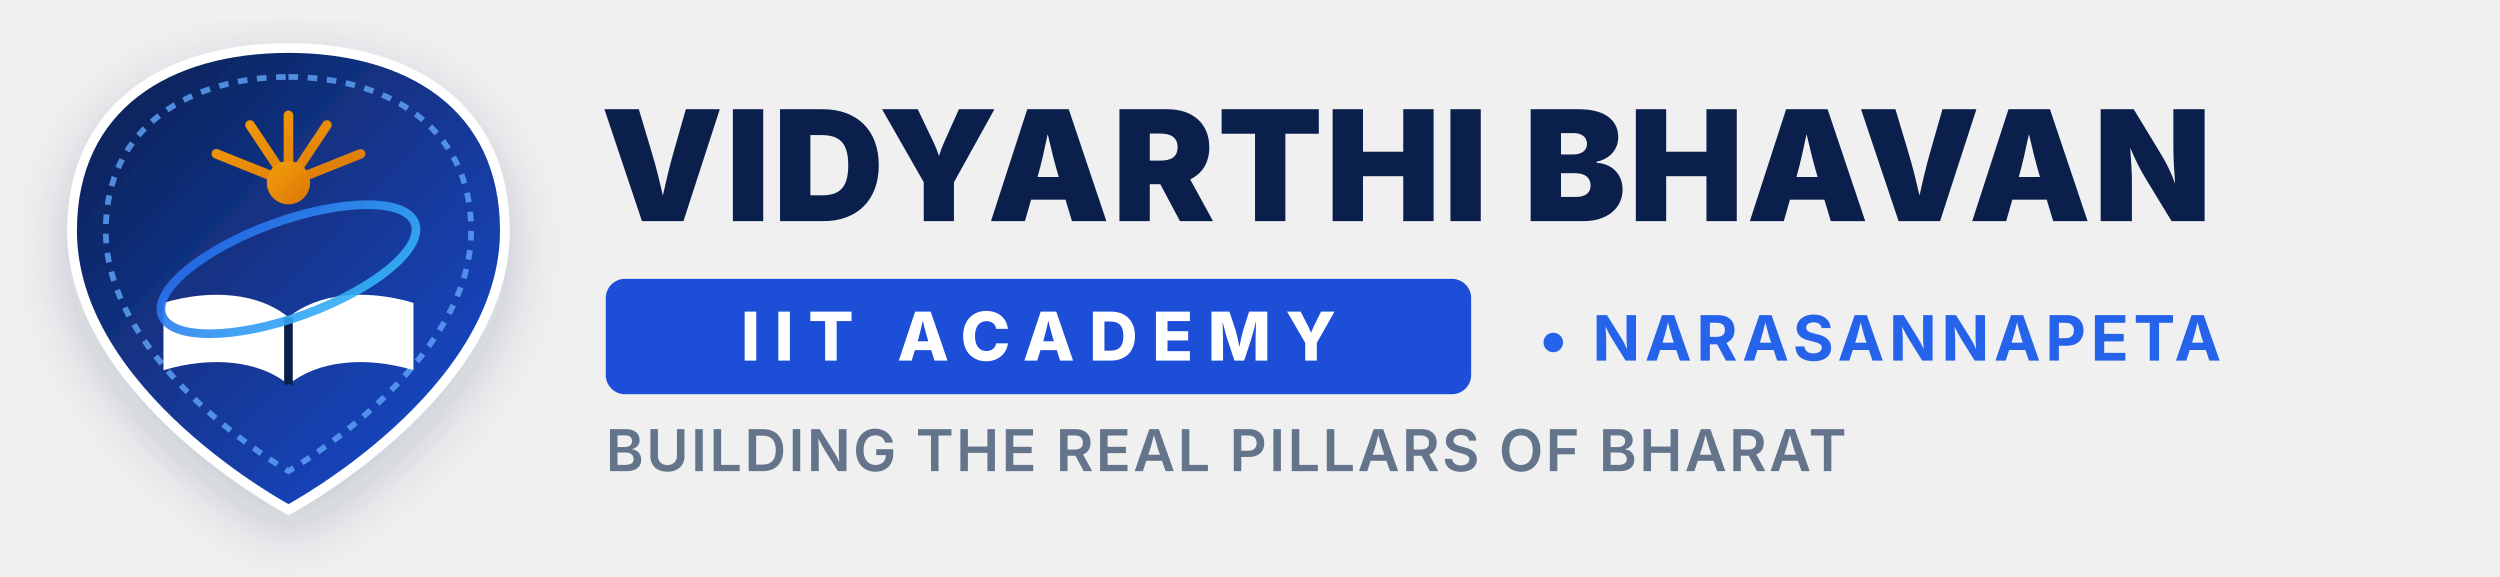
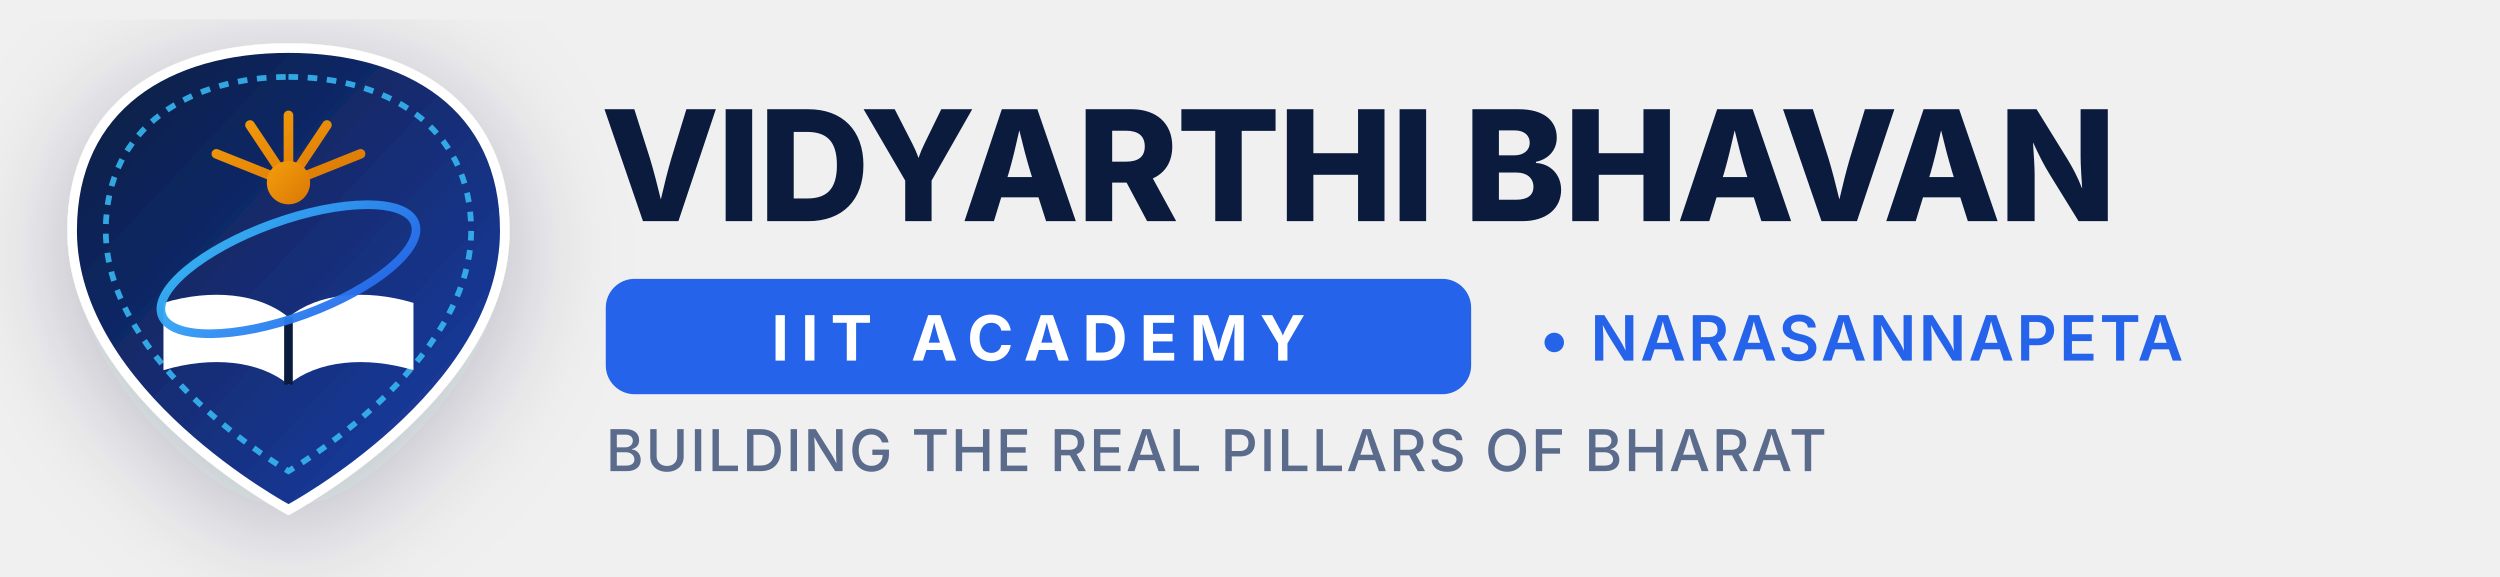
<svg xmlns="http://www.w3.org/2000/svg" viewBox="0 0 520 120" width="100%" height="100%">
  <defs>
    <linearGradient id="shieldGrad" x1="0%" y1="0%" x2="100%" y2="100%">
-       <stop offset="0%" stop-color="#0B1F4C" />
-       <stop offset="100%" stop-color="#1D4ED8" />
+       <stop offset="0%" stop-color="#0A1B3D" />
+       <stop offset="100%" stop-color="#1E40AF" />
    </linearGradient>
-     <linearGradient id="goldGrad" x1="0%" y1="0%" x2="100%" y2="100%">
+     <linearGradient id="accentGrad" x1="0%" y1="0%" x2="100%" y2="100%">
      <stop offset="0%" stop-color="#F59E0B" />
      <stop offset="100%" stop-color="#D97706" />
    </linearGradient>
-     <linearGradient id="accentGrad" x1="0%" y1="0%" x2="100%" y2="100%">
-       <stop offset="0%" stop-color="#2563EB" />
-       <stop offset="100%" stop-color="#38BDF8" />
+     <linearGradient id="highlightGrad" x1="0%" y1="0%" x2="100%" y2="100%">
+       <stop offset="0%" stop-color="#38BDF8" />
+       <stop offset="100%" stop-color="#2563EB" />
    </linearGradient>
  </defs>
  <g transform="translate(10, 10)">
-     <path d="M50 0 C75 0 95 12 95 38 C95 72 50 96 50 96 C50 96 5 72 5 38 C5 12 25 0 50 0 Z" fill="url(#shieldGrad)" stroke="#FFFFFF" stroke-width="2" filter="drop-shadow(0 4px 6px rgba(11,31,76,0.2))" />
-     <path d="M50 6 C70 6 88 16 88 38 C88 66 50 88 50 88 C50 88 12 66 12 38 C12 16 30 6 50 6 Z" fill="none" stroke="#60A5FA" stroke-width="1.2" stroke-dasharray="2,2" opacity="0.8" />
-     <path d="M50 28 L42 16 M50 28 L50 14 M50 28 L58 16 M50 28 L35 22 M50 28 L65 22" stroke="url(#goldGrad)" stroke-width="2" stroke-linecap="round" />
-     <circle cx="50" cy="28" r="4.5" fill="url(#goldGrad)" />
+     <path d="M50 0 C75 0 95 12 95 38 C95 72 50 96 50 96 C50 96 5 72 5 38 C5 12 25 0 50 0 Z" fill="url(#shieldGrad)" stroke="#FFFFFF" stroke-width="2" filter="drop-shadow(0 4px 12px rgba(10,27,61,0.25))" />
+     <path d="M50 6 C70 6 88 16 88 38 C88 66 50 88 50 88 C50 88 12 66 12 38 C12 16 30 6 50 6 Z" fill="none" stroke="#38BDF8" stroke-width="1.2" stroke-dasharray="2,2" opacity="0.85" />
+     <path d="M50 28 L42 16 M50 28 L50 14 M50 28 L58 16 M50 28 L35 22 M50 28 L65 22" stroke="url(#accentGrad)" stroke-width="2" stroke-linecap="round" />
+     <circle cx="50" cy="28" r="4.5" fill="url(#accentGrad)" />
    <path d="M50 56 C44 51 34 50 24 53 L24 67 C34 64 44 65 50 70 C56 65 66 64 76 67 L76 53 C66 50 56 51 50 56 Z" fill="#FFFFFF" />
-     <path d="M50 56 L50 70" stroke="#0B1F4C" stroke-width="1.8" />
-     <ellipse cx="50" cy="46" rx="28" ry="10" fill="none" stroke="url(#accentGrad)" stroke-width="1.8" transform="rotate(-20 50 46)" opacity="0.9" />
+     <path d="M50 56 L50 70" stroke="#0A1B3D" stroke-width="1.8" />
+     <ellipse cx="50" cy="46" rx="28" ry="10" fill="none" stroke="url(#highlightGrad)" stroke-width="1.8" transform="rotate(-20 50 46)" opacity="0.95" />
  </g>
-   <text x="125" y="46" font-family="'Plus Jakarta Sans', Inter, -apple-system, sans-serif" font-weight="900" font-size="32" fill="#0B1F4C" letter-spacing="0.5">
+   <text x="125" y="46" font-family="'Plus Jakarta Sans', -apple-system, sans-serif" font-weight="800" font-size="32" fill="#0A1B3D" letter-spacing="-0.5">
    VIDYARTHI BHAVAN
  </text>
-   <rect x="126" y="58" width="180" height="24" rx="4" fill="#1D4ED8" />
-   <text x="216" y="75" font-family="'Plus Jakarta Sans', Inter, -apple-system, sans-serif" font-weight="800" font-size="14" fill="#FFFFFF" letter-spacing="3" text-anchor="middle">
+   <rect x="126" y="58" width="180" height="24" rx="6" fill="#2563EB" />
+   <text x="216" y="75" font-family="'Plus Jakarta Sans', -apple-system, sans-serif" font-weight="700" font-size="13" fill="#FFFFFF" letter-spacing="2.5" text-anchor="middle">
    IIT ACADEMY
  </text>
-   <text x="320" y="75" font-family="'Plus Jakarta Sans', Inter, -apple-system, sans-serif" font-weight="700" font-size="13" fill="#2563EB" letter-spacing="1">
+   <text x="320" y="75" font-family="-apple-system, sans-serif" font-weight="600" font-size="13" fill="#2563EB" letter-spacing="0.5">
    • NARASANNAPETA
  </text>
-   <text x="126" y="98" font-family="Inter, -apple-system, sans-serif" font-weight="600" font-size="12" fill="#64748B" letter-spacing="0.5">
+   <text x="126" y="98" font-family="-apple-system, sans-serif" font-weight="500" font-size="12" fill="#5B6B8C" letter-spacing="0.4">
    BUILDING THE REAL PILLARS OF BHARAT
  </text>
</svg>
